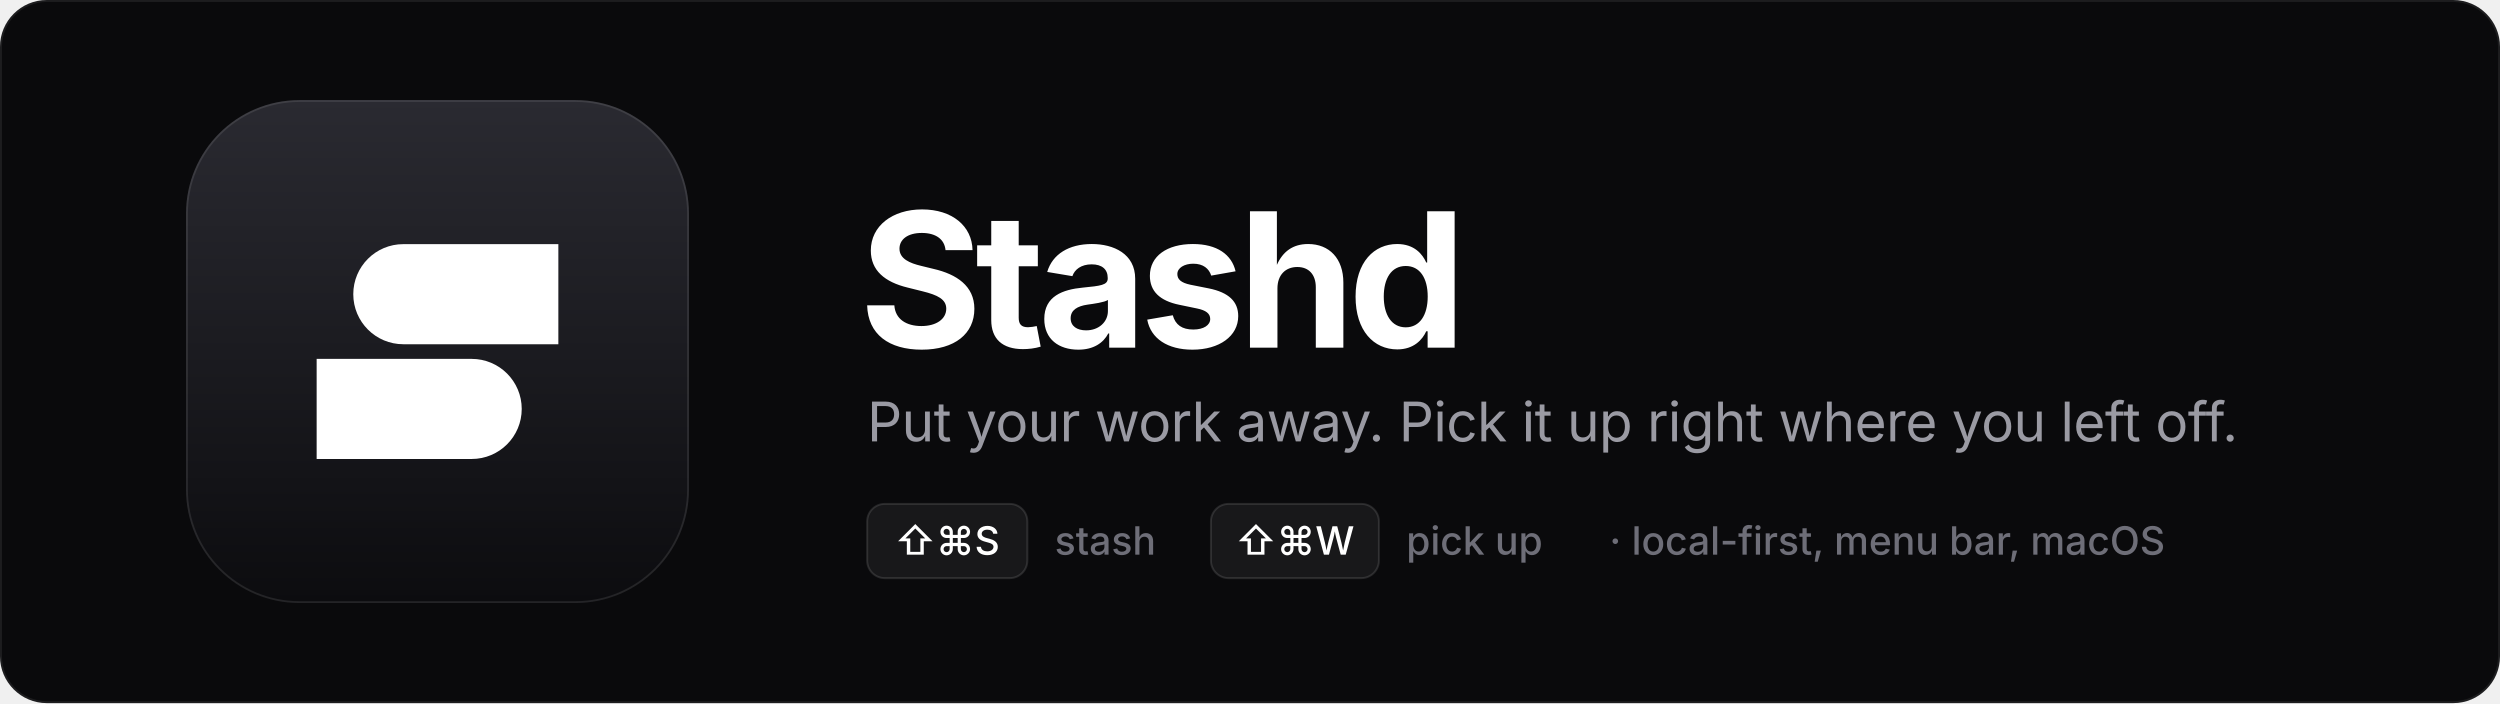
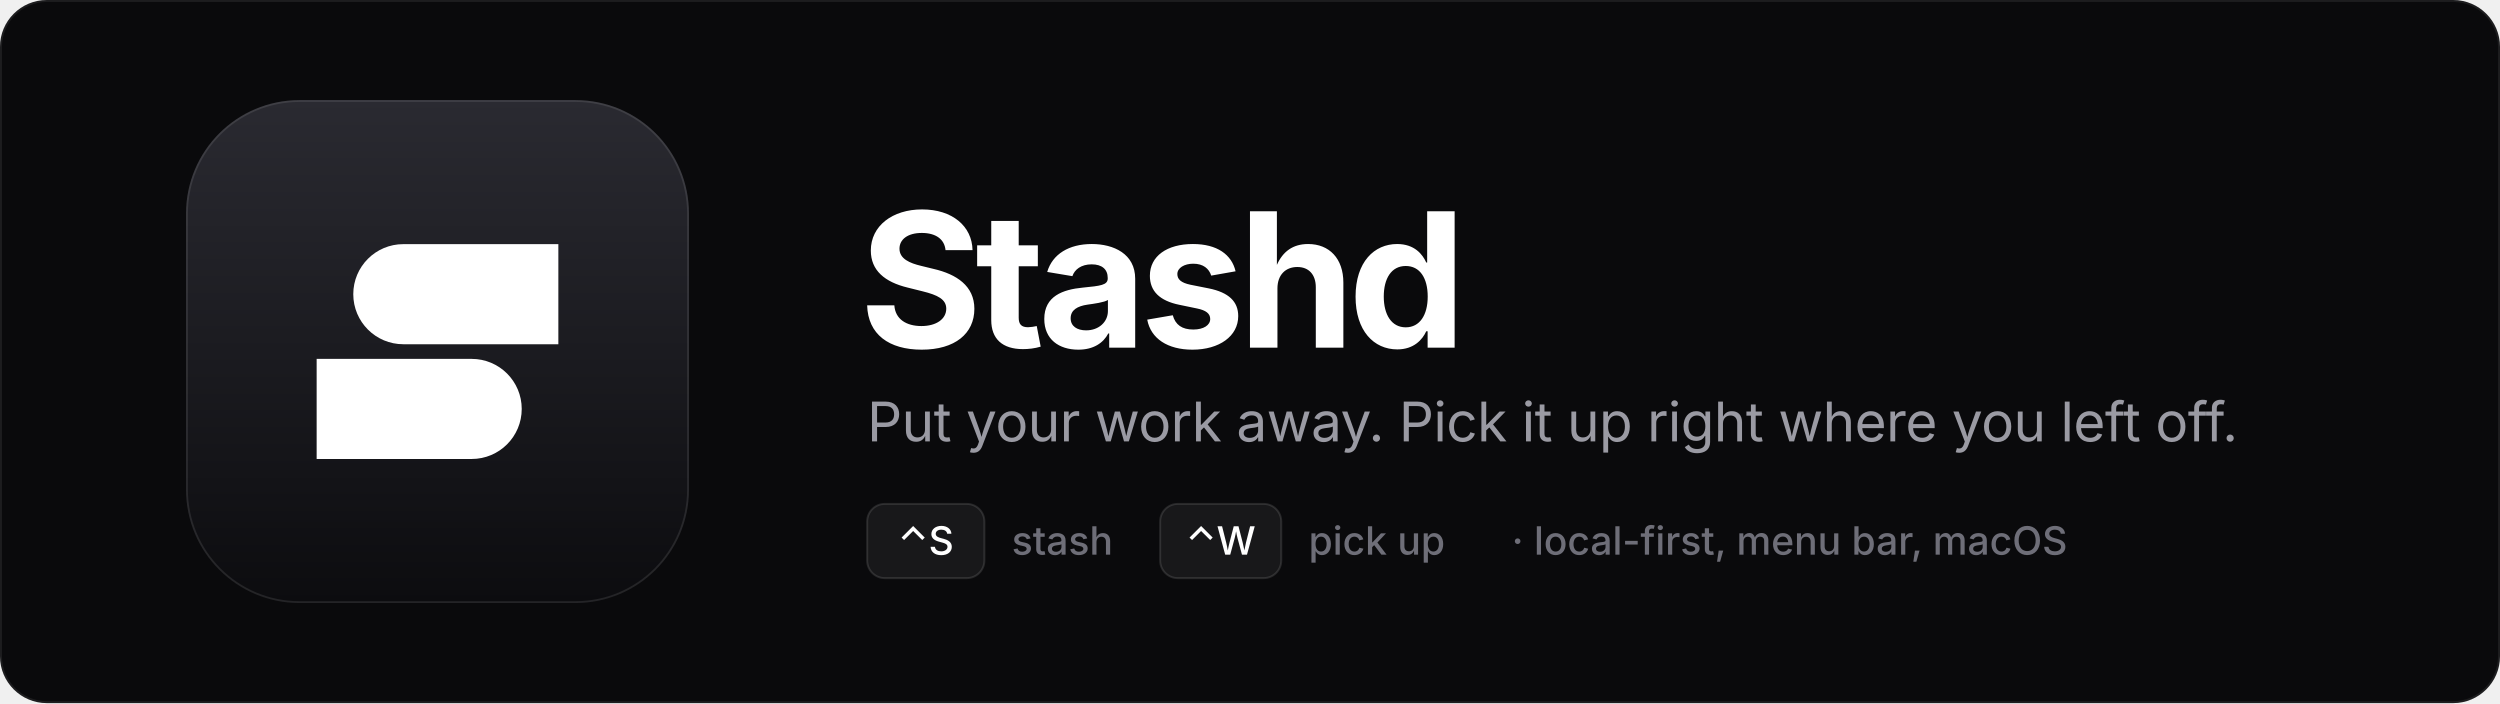
<svg xmlns="http://www.w3.org/2000/svg" viewBox="0 0 1280 360" width="1280" height="360" role="img" aria-label="Stashd: put your work away, pick it up where you left off">
  <style>
    .top { animation: top 6s cubic-bezier(.2,.8,.2,1) infinite; }
    .bot { animation: bot 6s cubic-bezier(.2,.8,.2,1) infinite; }
    @keyframes top {
      0%   { transform: translateX(260px); opacity: 0; }
      14%  { transform: translateX(0); opacity: 1; }
      84%  { transform: translateX(0); opacity: 1; }
      96%, 100% { transform: translateX(260px); opacity: 0; }
    }
    @keyframes bot {
      0%, 6% { transform: translateX(-260px); opacity: 0; }
      20%  { transform: translateX(0); opacity: 1; }
      80%  { transform: translateX(0); opacity: 1; }
      92%, 100% { transform: translateX(-260px); opacity: 0; }
    }
    @media (prefers-reduced-motion: reduce) { .top, .bot { animation: none; } }
    .title { font: 650 96px -apple-system, BlinkMacSystemFont, "SF Pro Display", "Inter", "Segoe UI", sans-serif; letter-spacing: -3.5px; }
    .tag { font: 400 28px -apple-system, BlinkMacSystemFont, "SF Pro Text", "Inter", "Segoe UI", sans-serif; letter-spacing: -.2px; }
    .key { font: 500 20px -apple-system, BlinkMacSystemFont, "SF Pro Text", "Inter", "Segoe UI", sans-serif; }
  </style>
  <defs>
    <linearGradient id="tile" x1="0" y1="0" x2="0" y2="1">
      <stop offset="0" stop-color="#2A2A31" />
      <stop offset="1" stop-color="#0C0C0F" />
    </linearGradient>
    <clipPath id="sq">
      <rect x="100" y="100" width="824" height="824" rx="186" />
    </clipPath>
  </defs>
  <rect width="1280" height="360" rx="24" fill="#0A0A0C" />
  <rect x=".5" y=".5" width="1279" height="359" rx="23.5" fill="none" stroke="#FFFFFF" stroke-opacity=".08" />
  <g transform="translate(64 20) scale(0.3125)">
    <rect x="100" y="100" width="824" height="824" rx="186" fill="url(#tile)" />
    <rect x="101.5" y="101.5" width="821" height="821" rx="184.5" fill="none" stroke="#FFFFFF" stroke-opacity=".10" stroke-width="3" />
    <g clip-path="url(#sq)">
      <path class="top" d="M456 336H710V500H456a82 82 0 0 1 0-164z" fill="#FFFFFF" />
      <path class="bot" d="M314 524H568a82 82 0 0 1 0 164H314z" fill="#FFFFFF" />
    </g>
  </g>
  <text class="title" x="440" y="178" fill="#FFFFFF">Stashd</text>
  <text class="tag" x="444" y="226" fill="#9A9AA3">Put your work away. Pick it up right where you left off.</text>
  <g transform="translate(444 258)" class="key">
-     <rect width="82" height="38" rx="9" fill="#FFFFFF" fill-opacity=".06" stroke="#FFFFFF" stroke-opacity=".12" />
-     <text x="41" y="26" text-anchor="middle" fill="#FFFFFF">⇧⌘S</text>
-     <text x="96" y="26" fill="#6E6E78">stash</text>
-     <rect x="176" width="86" height="38" rx="9" fill="#FFFFFF" fill-opacity=".06" stroke="#FFFFFF" stroke-opacity=".12" />
-     <text x="219" y="26" text-anchor="middle" fill="#FFFFFF">⇧⌘W</text>
-     <text x="276" y="26" fill="#6E6E78">pick up</text>
-     <text x="380" y="26" fill="#6E6E78">·  local-first, menu bar, macOS</text>
+     <rect width="60" height="38" rx="9" fill="#FFFFFF" fill-opacity=".06" stroke="#FFFFFF" stroke-opacity=".12" />
+     <text x="30" y="26" text-anchor="middle" fill="#FFFFFF">⌃S</text>
+     <text x="74" y="26" fill="#6E6E78">stash</text>
+     <rect x="150" width="62" height="38" rx="9" fill="#FFFFFF" fill-opacity=".06" stroke="#FFFFFF" stroke-opacity=".12" />
+     <text x="181" y="26" text-anchor="middle" fill="#FFFFFF">⌃W</text>
+     <text x="226" y="26" fill="#6E6E78">pick up</text>
+     <text x="330" y="26" fill="#6E6E78">·  local-first, menu bar, macOS</text>
  </g>
</svg>
